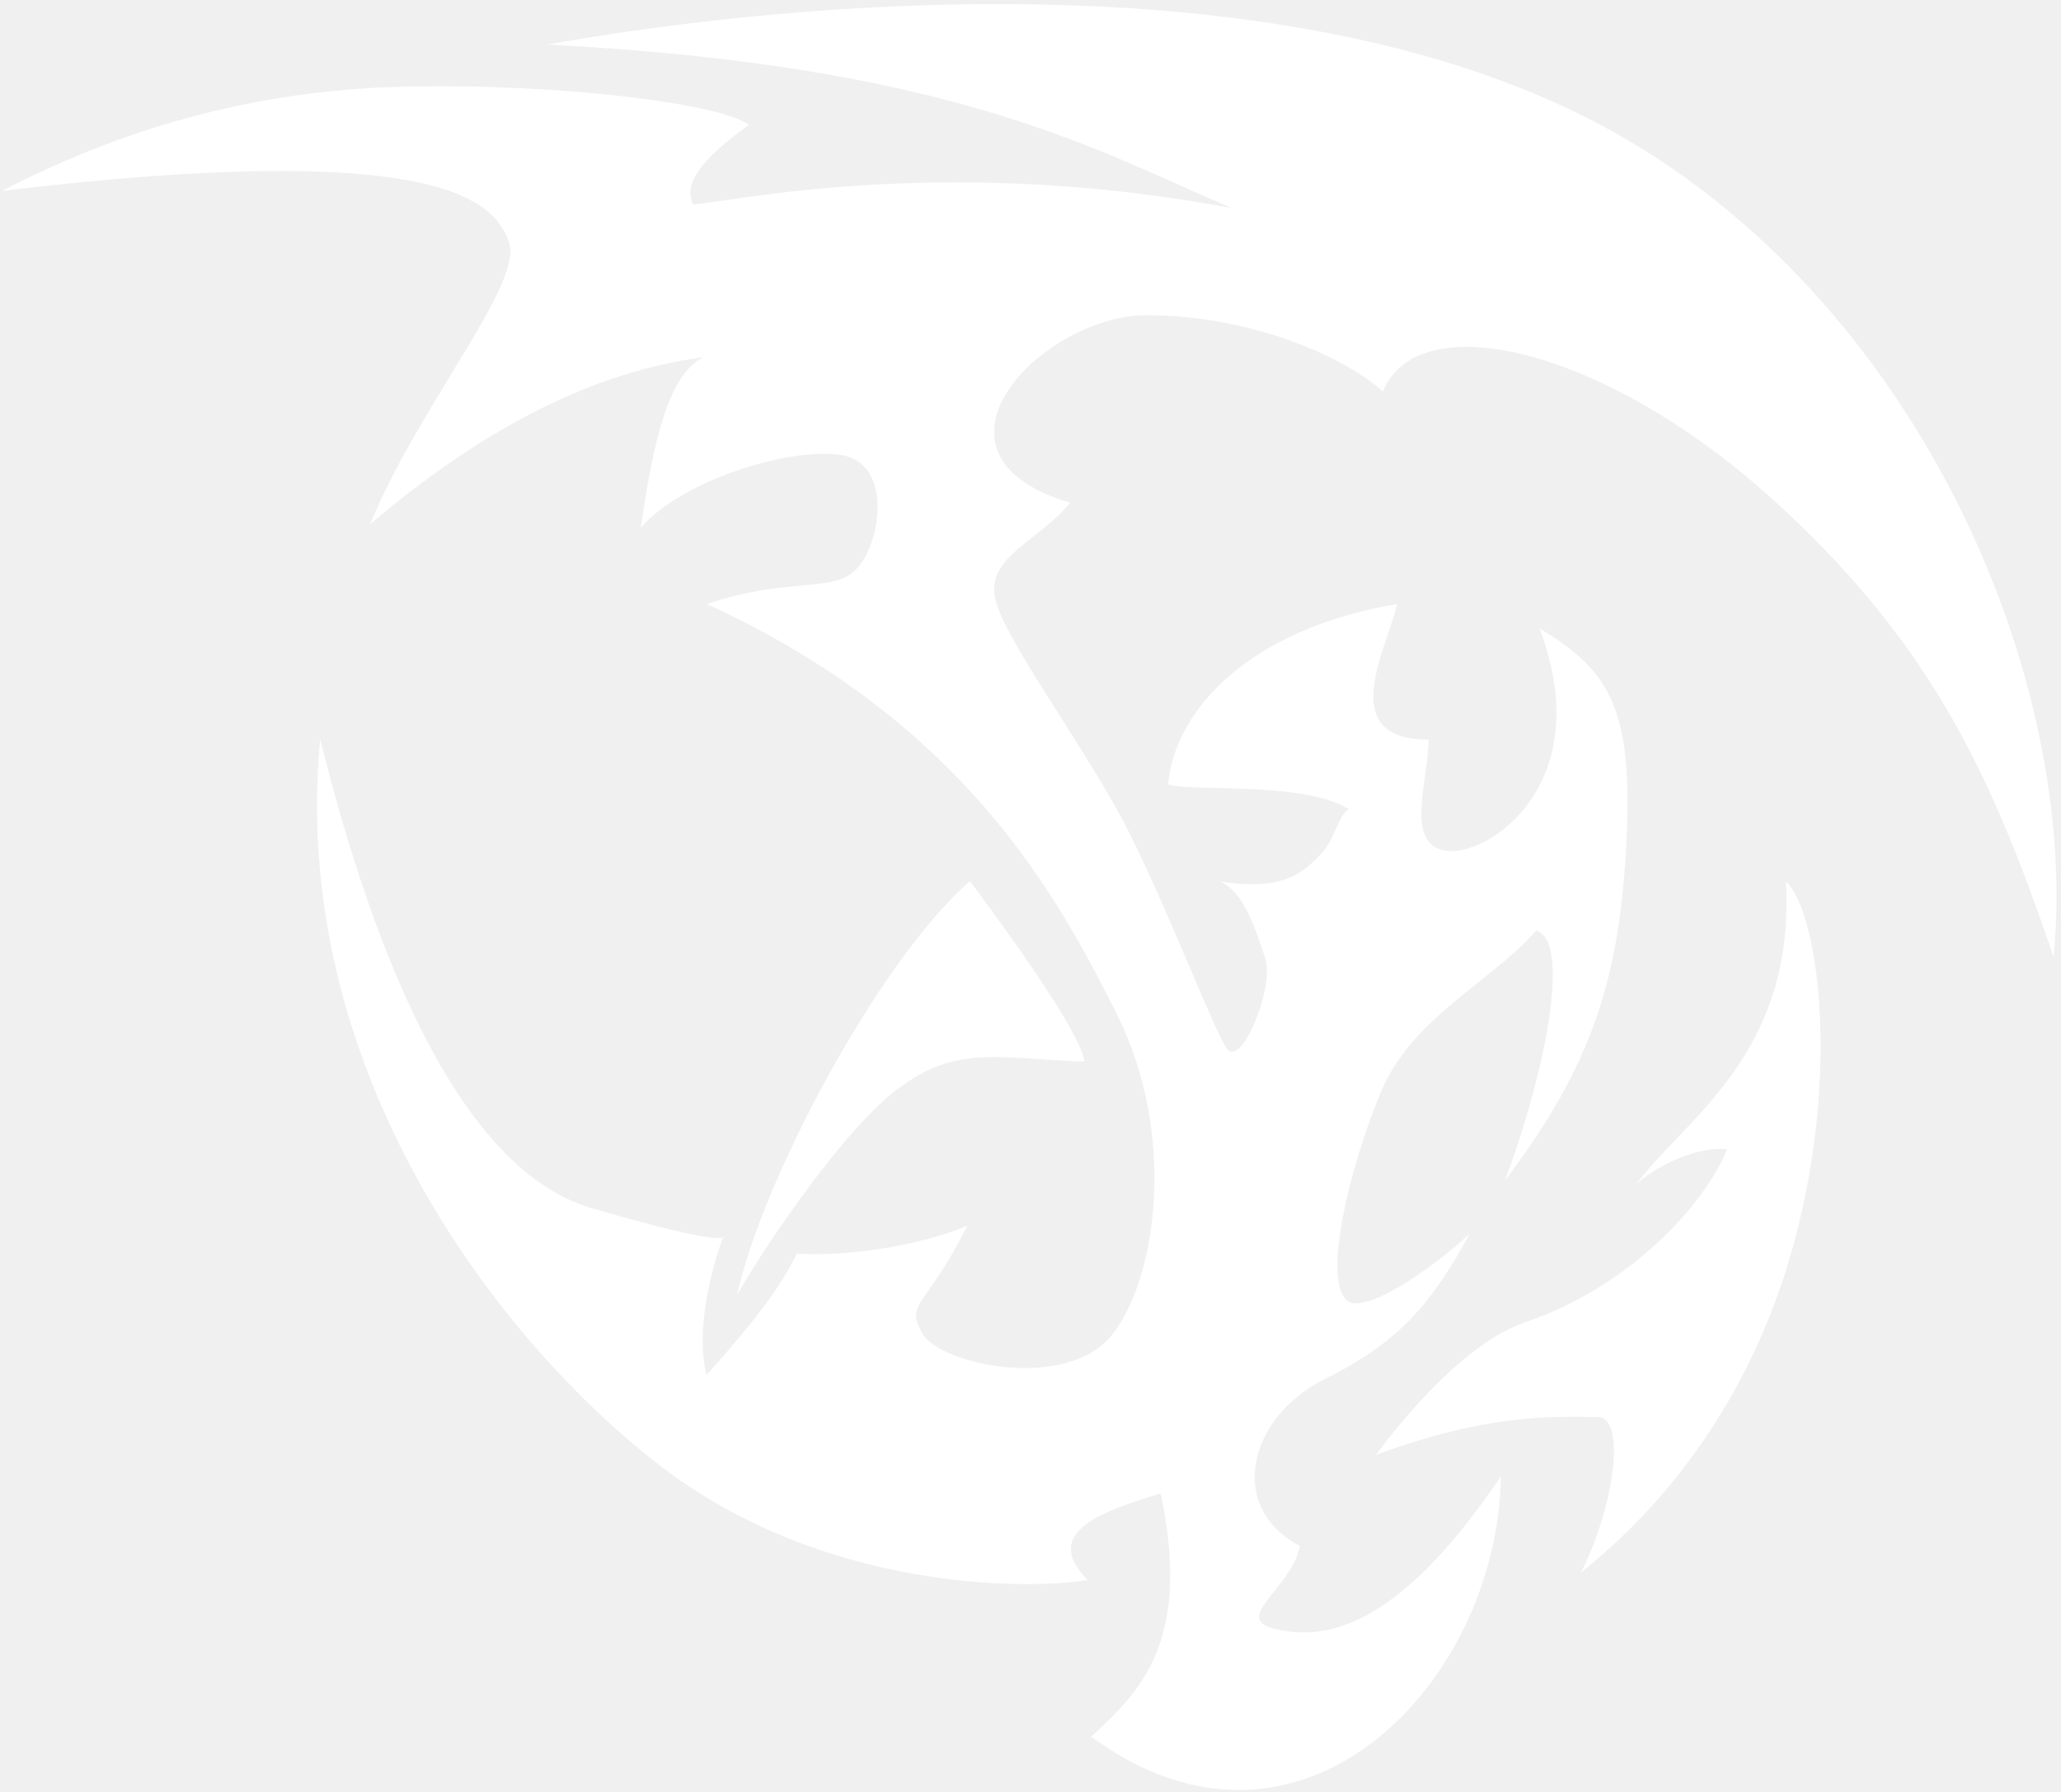
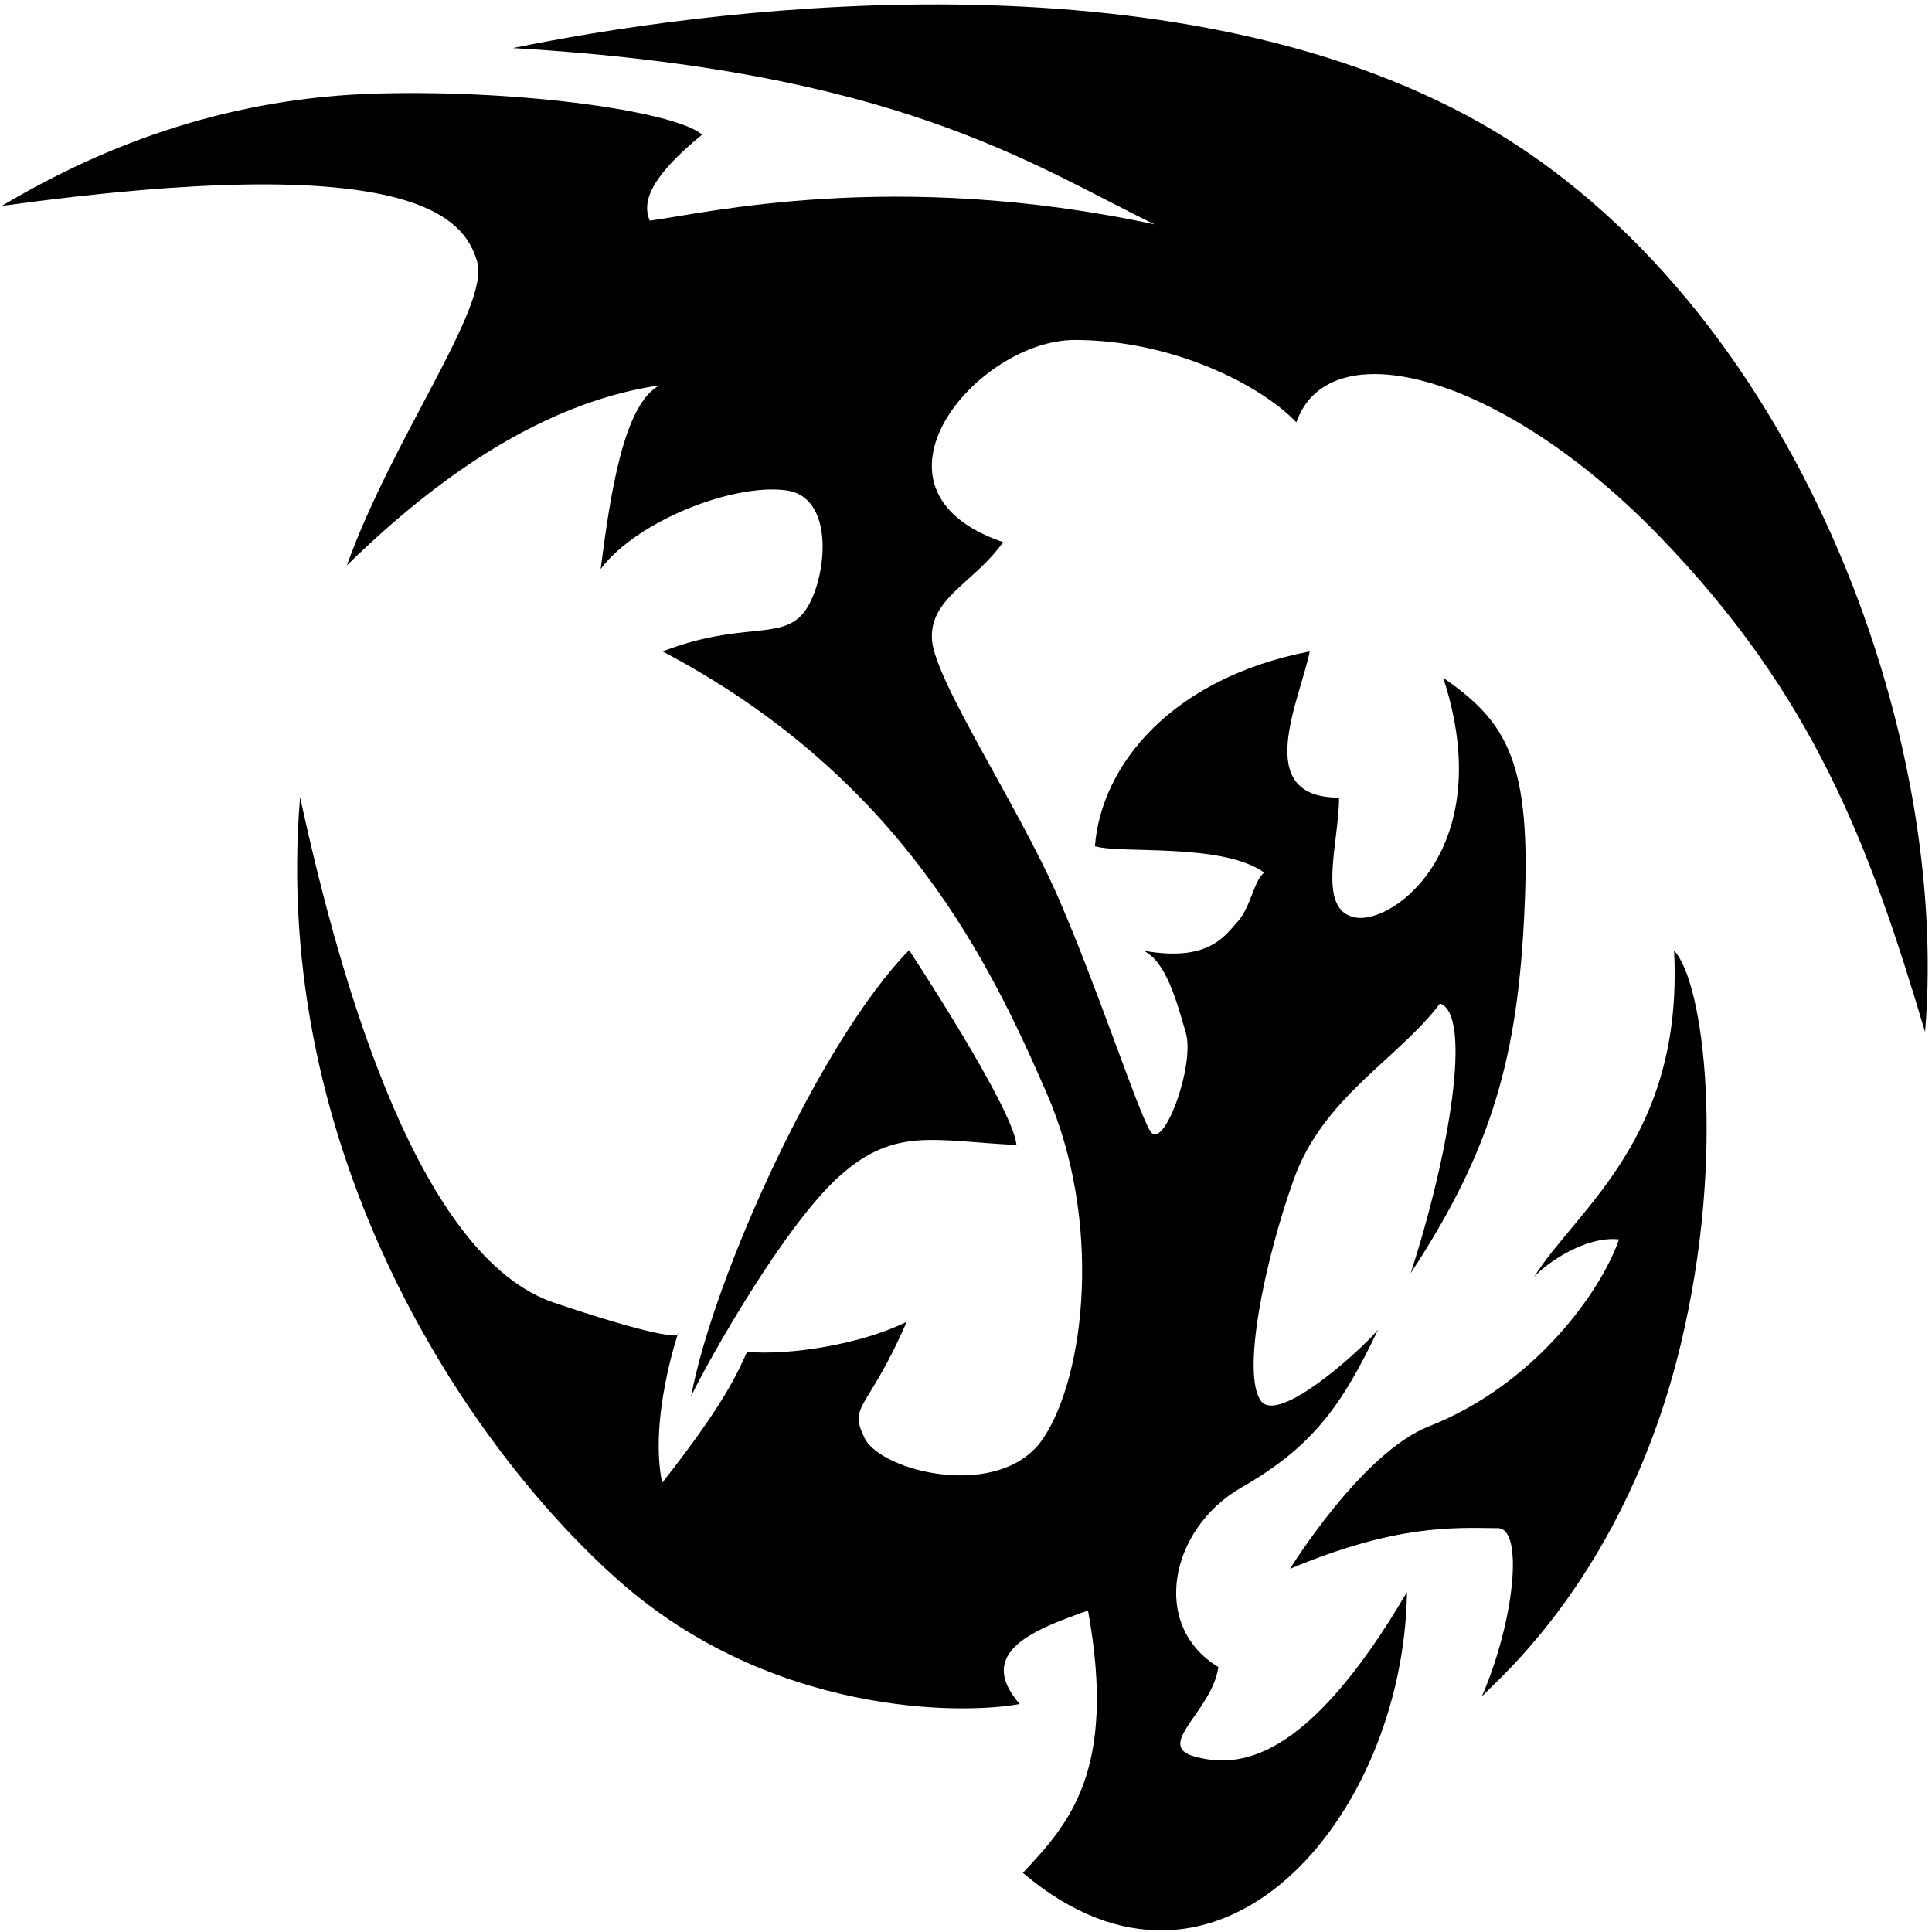
- <svg xmlns="http://www.w3.org/2000/svg" fill="#FFF" viewBox="105 161 421 366">
-   <path d="M524.5 356.5c-12.1-35.3-24.1-63.7-58.2-94.2s-71.7-39-78.8-21.3c-7.8-7.1-27-15.6-48.3-15.6-21.3 0-49 28.4-15.6 38.3-6.4 7.8-16.1 10.6-15.5 18.5.6 7.8 19.1 31.9 27.6 49 8.5 17 17 39.7 19.9 44 2.8 4.3 9.9-12.4 7.8-18.6-2.1-6.2-4.3-13.4-9.2-15.5 14.2 2.2 17.7-2.8 20.6-5.6 2.8-2.8 3.5-7.8 5.7-9.2-9.2-5.7-31.2-3.5-36.9-5 1.4-15.6 17-31.9 46.8-36.9-2.1 9.2-12.8 27.7 6.4 27.7 0 8.5-5 21.3 3.5 22.7 8.5 1.4 31.2-13.5 19.2-45.4 14.2 8.5 19.2 16.3 17.7 44-1.4 27.7-7.1 45.4-24.8 68.8 8.5-22.7 13.5-49 6.4-51.1-9.2 10.6-25.5 17.7-31.9 33.4-6.4 15.6-11.4 36.9-7.1 41.9 3.8 4.4 21.3-9.2 25.5-13.5-7.8 14.2-14.1 22.1-29.8 29.9-15.6 7.8-19.9 26.2-5 34-1.4 8.5-14.2 14.9-5 17 9.2 2.1 24.1 1.4 46.1-31.2-.7 42.6-41.2 84.5-83.7 53.2 9.9-9.2 20.6-19.2 14.2-49.7-11.4 3.5-24.8 7.8-14.9 17.7-12.8 2.1-54.3 2.1-87.4-23.4s-75.8-81-69.4-148.4c9.2 36.9 26.3 87.3 55.4 95.8s27 5.7 27 5.7-6.4 16.3-3.5 28.4c13.5-14.9 16.3-20.6 18.5-24.8 9.2.7 24.8-1.4 34.8-5.7-8.5 17-12.8 15.6-9.2 22 3.5 6.4 29.8 12.1 39 0s12.8-41.2.7-65.3c-12.1-24.1-31.2-59.6-83.7-83.7 17-5.7 25.5-2.1 30.5-7.1s7.8-22-3.5-23.4c-11.4-1.4-32.6 5.7-40.5 14.9 2.1-14.2 5-31.2 12.8-34.8-22 2.8-44.7 14.2-68.1 34.1 9.9-24.1 31.2-49 28.4-57.5-2.8-8.5-14.2-21.3-103.6-10.6 23.4-12.1 50.4-20.6 82.3-21.3 31.9-.7 64.6 3.5 70.3 7.8-9.9 7.1-13.5 12.1-11.4 16.3 12.1-1.4 53.2-9.9 110 .7-27-11.4-56.1-29.1-139.8-33.4 39.7-7.1 139.1-19.2 207.9 12.8s105.5 113.9 99.8 173.6z" />
-   <path d="M386.1 458.2s15.6-22 30.3-27c23.1-7.9 37.5-25.6 41.4-35.4-7.1-.7-15.6 4.3-18.5 7.1 9.2-12.8 32.6-26.3 30.5-61.8 6.4 5.7 11.4 38.4 1.5 74.4-12.1 44-40.5 64-43.4 66.9 7.1-14.2 9.2-31.9 3.5-31.9-9.9-.1-22.2-.7-45.3 7.7zm-83-117.2s22.7 29.9 23.4 36.9c-17.7-.7-26.3-3.5-38.3 5.7-12.1 9.2-29.1 35.5-32.6 41.9 4.9-22.7 28.3-67.5 47.5-84.5z" />
+ <svg xmlns="http://www.w3.org/2000/svg" width="40" height="40" viewBox="0 0 40 40" fill="none">
+   <g clip-path="url(#clip0_283_127)">
+     <rect width="40" height="40" fill="white" />
+     <path d="M39.857 21.366C38.707 17.509 37.567 14.405 34.327 11.071C31.087 7.738 27.515 6.809 26.84 8.744C26.099 7.968 24.275 7.039 22.251 7.039C20.227 7.039 17.595 10.143 20.769 11.224C20.161 12.077 19.239 12.383 19.296 13.246C19.353 14.099 21.111 16.733 21.918 18.602C22.726 20.459 23.534 22.94 23.809 23.41C24.075 23.88 24.75 22.055 24.55 21.377C24.351 20.7 24.142 19.913 23.676 19.683C25.025 19.924 25.358 19.377 25.633 19.071C25.899 18.765 25.966 18.219 26.175 18.066C25.301 17.443 23.21 17.683 22.669 17.52C22.802 15.815 24.284 14.033 27.116 13.487C26.916 14.492 25.899 16.514 27.724 16.514C27.724 17.443 27.248 18.842 28.056 18.995C28.864 19.148 31.02 17.52 29.88 14.033C31.23 14.962 31.705 15.815 31.562 18.842C31.429 21.869 30.887 23.804 29.206 26.361C30.013 23.88 30.488 21.006 29.814 20.776C28.94 21.935 27.391 22.711 26.783 24.427C26.175 26.131 25.7 28.459 26.108 29.006C26.469 29.487 28.132 28 28.531 27.53C27.79 29.082 27.192 29.946 25.7 30.798C24.218 31.651 23.809 33.662 25.225 34.514C25.092 35.443 23.876 36.142 24.75 36.372C25.624 36.602 27.04 36.525 29.13 32.962C29.063 37.618 25.215 42.197 21.177 38.776C22.118 37.771 23.134 36.678 22.526 33.345C21.443 33.727 20.17 34.197 21.111 35.279C19.895 35.509 15.952 35.509 12.807 32.722C9.662 29.935 5.605 23.869 6.213 16.503C7.087 20.536 8.712 26.044 11.476 26.973C14.241 27.902 14.042 27.596 14.042 27.596C14.042 27.596 13.434 29.377 13.709 30.7C14.992 29.071 15.258 28.448 15.467 27.989C16.341 28.066 17.823 27.837 18.773 27.366C17.966 29.224 17.557 29.071 17.899 29.771C18.232 30.47 20.731 31.093 21.605 29.771C22.479 28.448 22.821 25.268 21.671 22.634C20.522 20 18.707 16.121 13.719 13.487C15.334 12.864 16.142 13.257 16.617 12.711C17.092 12.164 17.358 10.306 16.284 10.153C15.201 10 13.187 10.776 12.436 11.782C12.636 10.23 12.911 8.372 13.652 7.979C11.562 8.285 9.405 9.53 7.182 11.705C8.123 9.071 10.146 6.35 9.88 5.421C9.614 4.492 8.531 3.093 0.037 4.263C2.26 2.94 4.826 2.011 7.857 1.935C10.887 1.858 13.994 2.317 14.536 2.787C13.595 3.563 13.253 4.11 13.453 4.569C14.602 4.416 18.507 3.487 23.904 4.645C21.339 3.399 18.574 1.465 10.621 0.995C14.393 0.219 23.838 -1.103 30.374 2.394C36.911 5.891 40.398 14.842 39.857 21.366Z" fill="black" />
+     <path d="M26.708 32.481C26.708 32.481 28.19 30.076 29.587 29.53C31.781 28.666 33.149 26.732 33.52 25.661C32.845 25.584 32.038 26.131 31.762 26.437C32.636 25.038 34.86 23.563 34.66 19.683C35.268 20.306 35.743 23.88 34.803 27.814C33.653 32.623 30.955 34.809 30.679 35.125C31.354 33.574 31.553 31.639 31.012 31.639C30.071 31.628 28.902 31.563 26.708 32.481ZM18.822 19.672C18.822 19.672 20.978 22.94 21.045 23.705C19.363 23.628 18.546 23.322 17.406 24.328C16.256 25.333 14.641 28.207 14.309 28.907C14.774 26.426 16.997 21.53 18.822 19.672Z" fill="black" />
+   </g>
+   <defs>
+     <clipPath id="clip0_283_127">
+       <rect width="40" height="40" fill="white" />
+     </clipPath>
+   </defs>
</svg>
